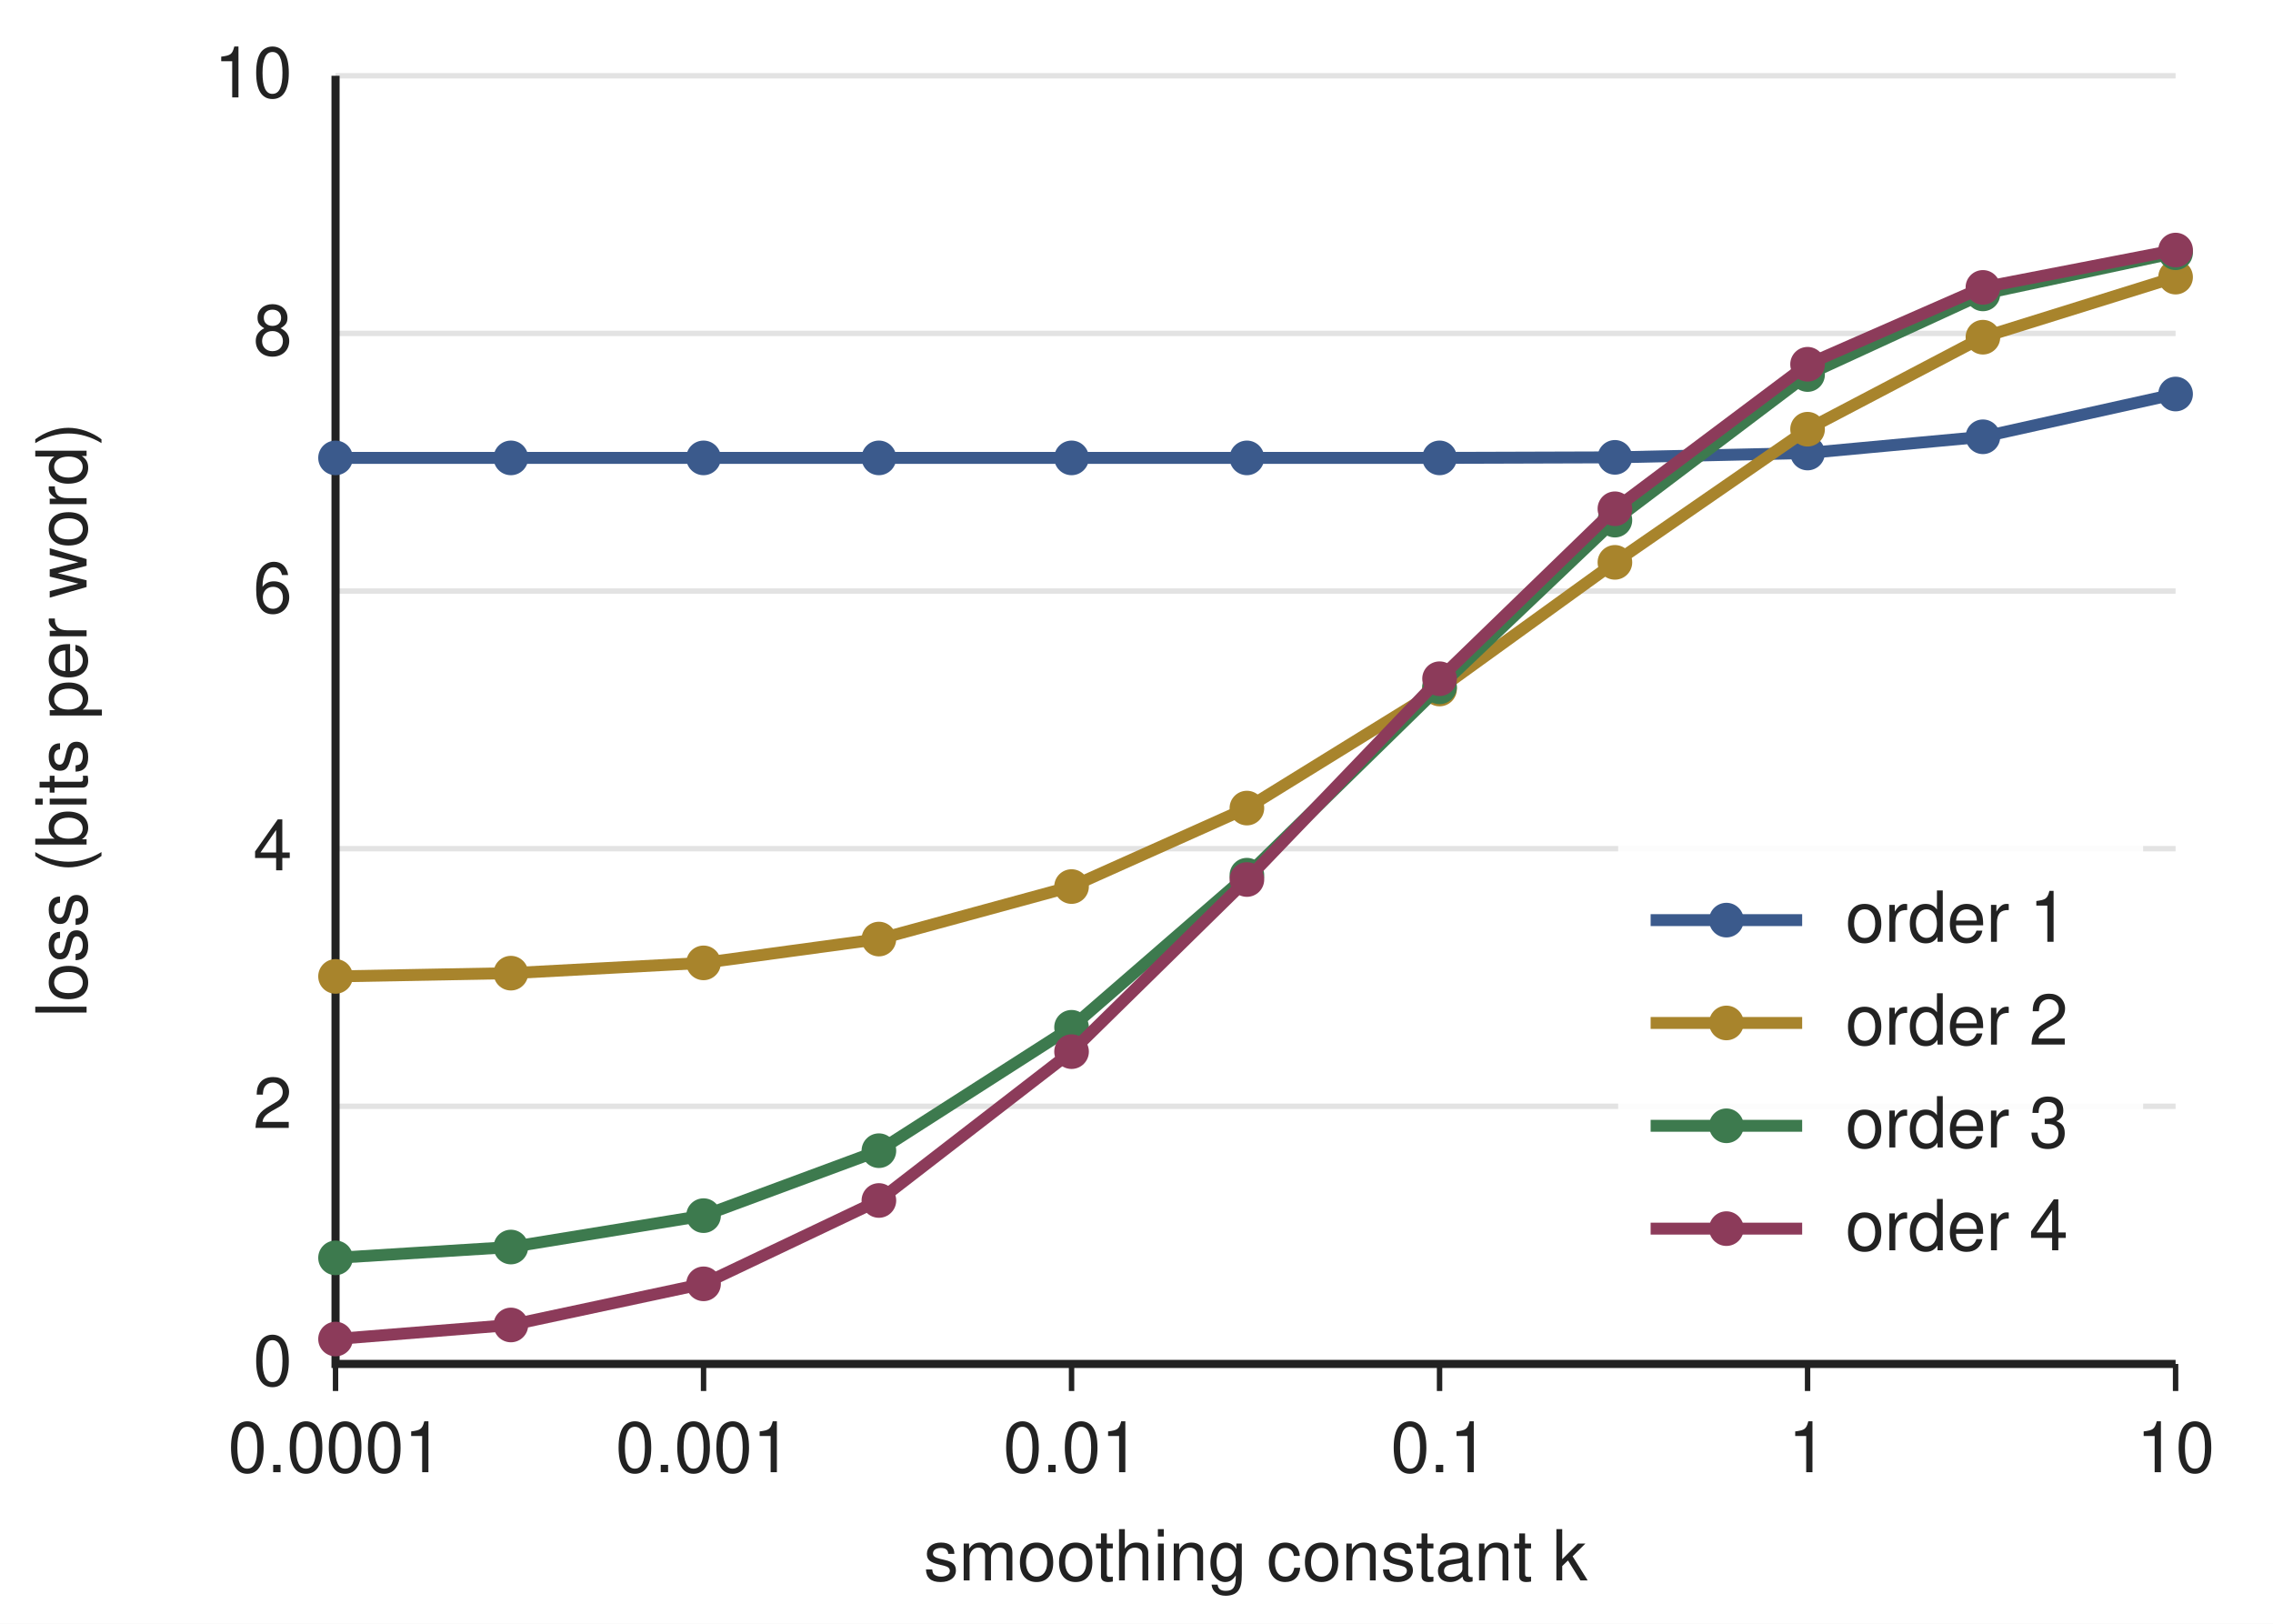
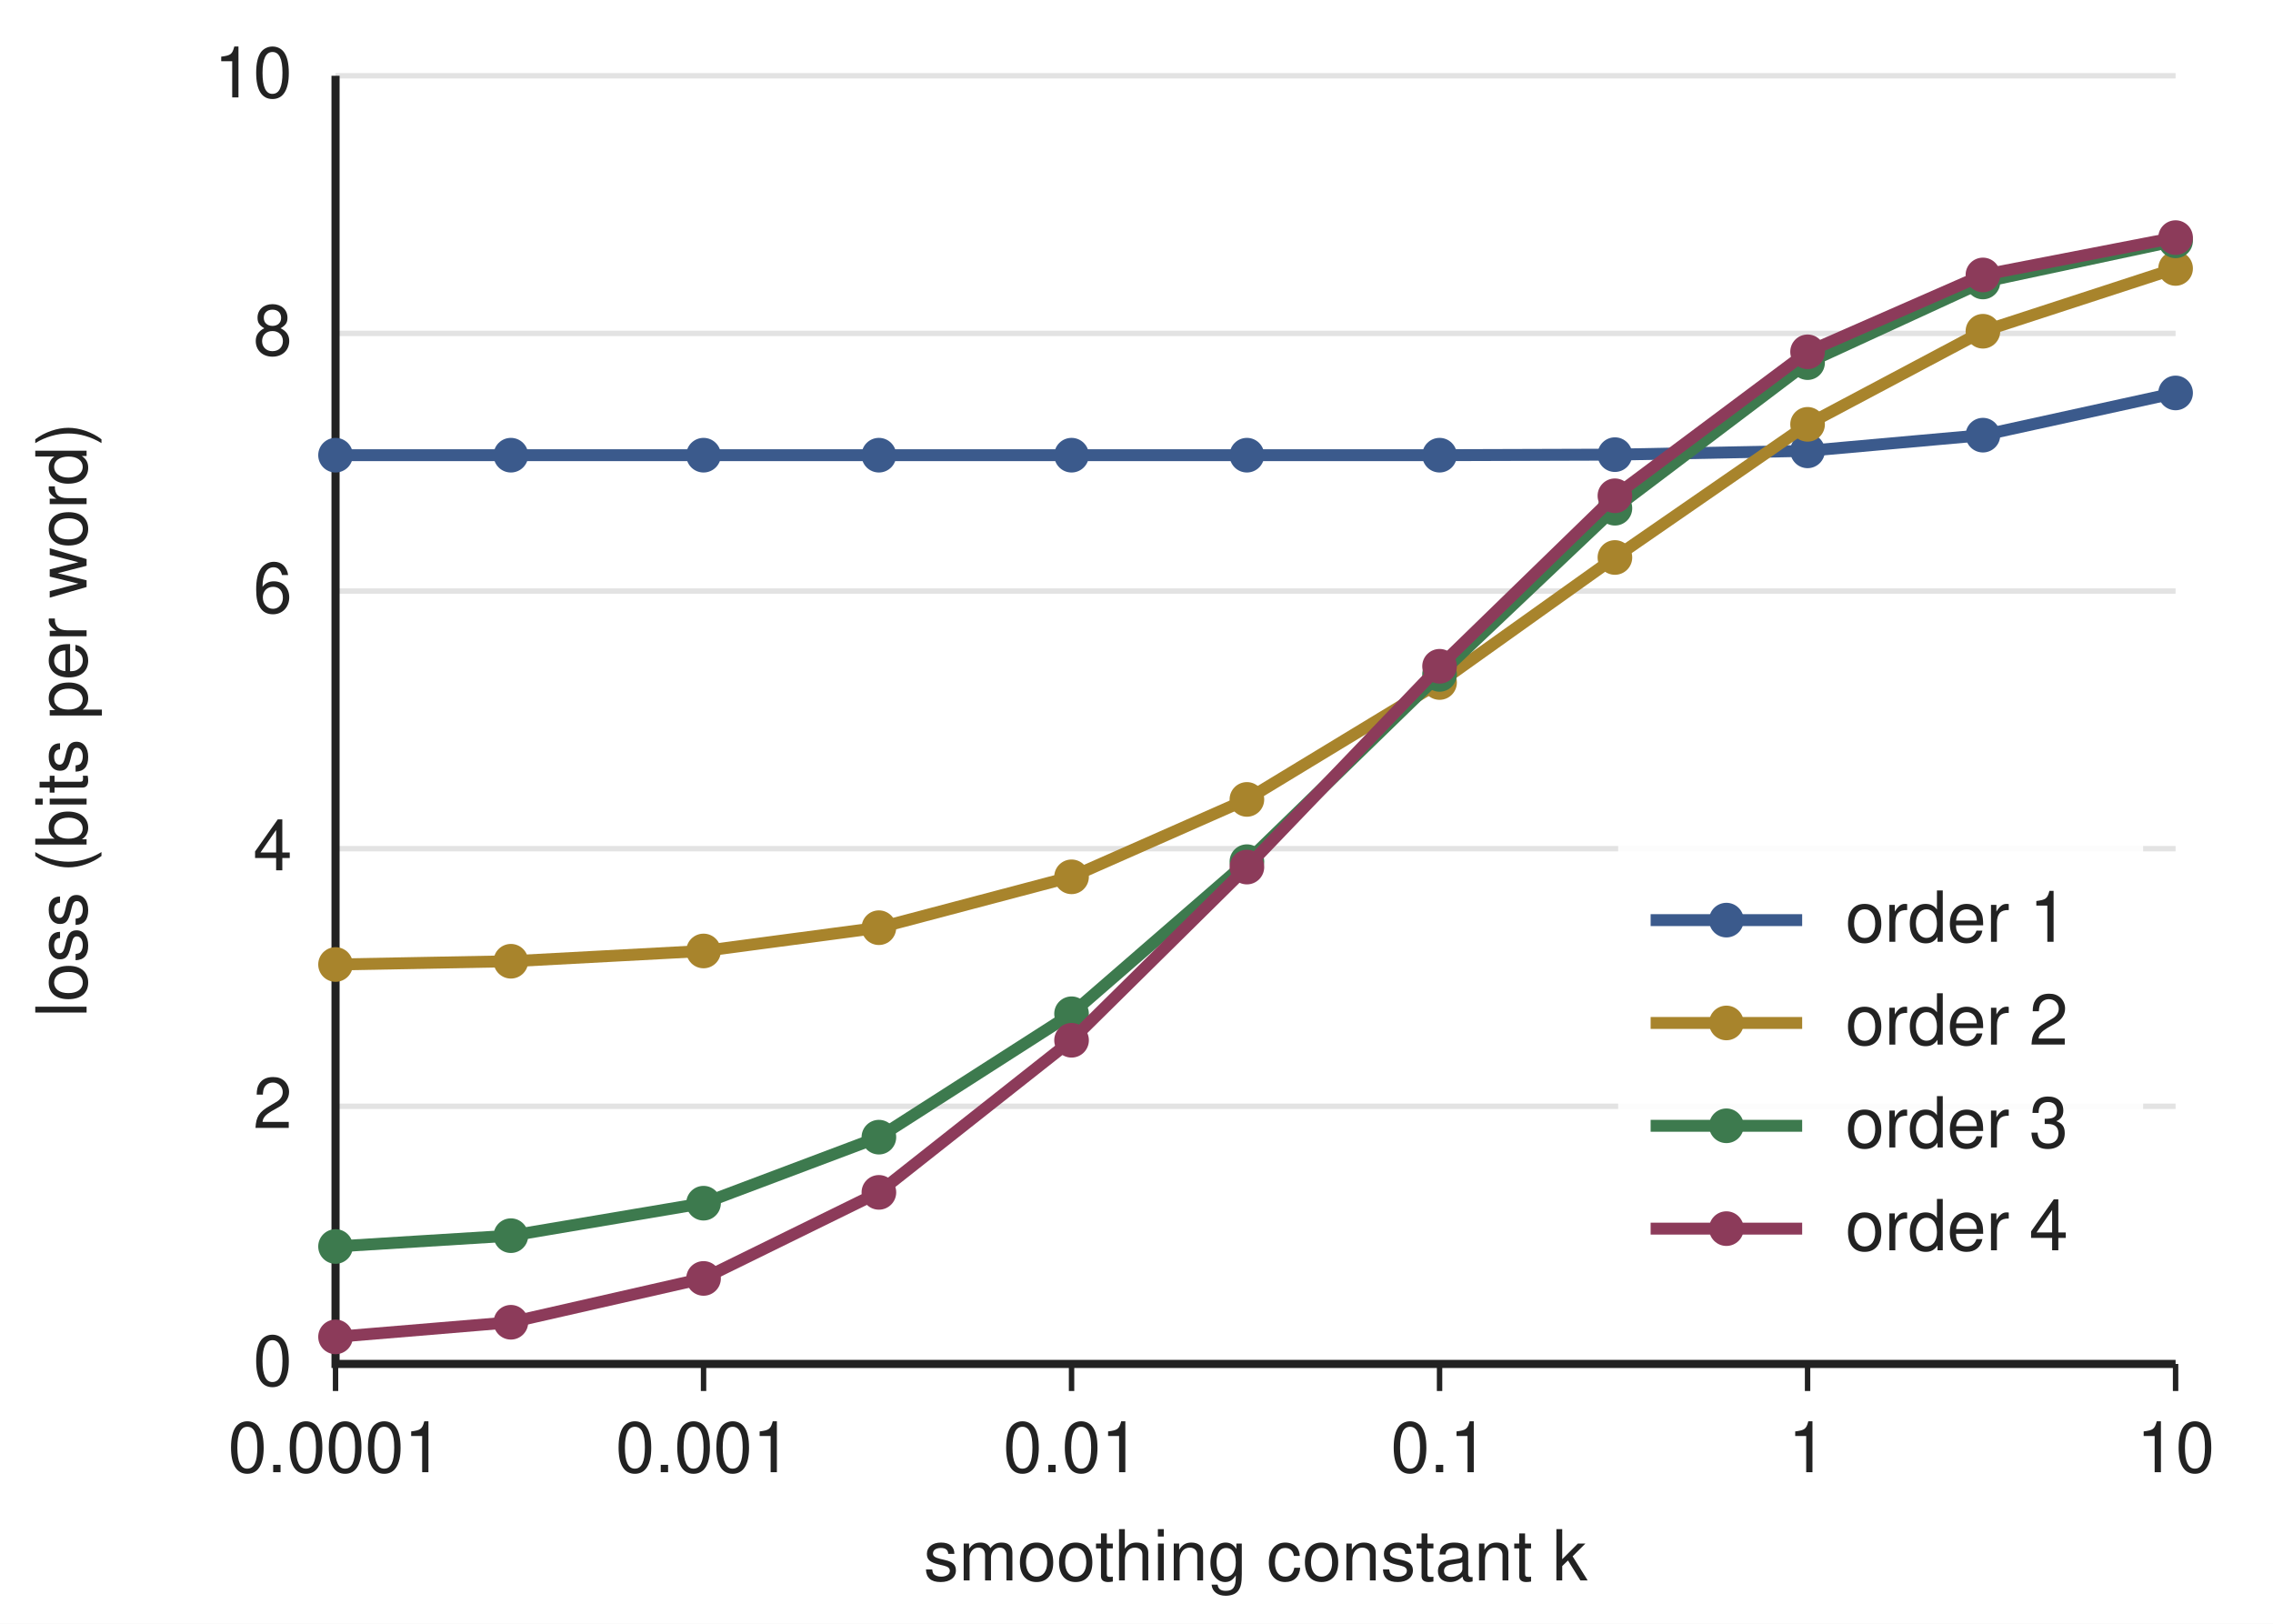
<svg xmlns="http://www.w3.org/2000/svg" viewBox="0 0 420 300" width="420" height="300" font-family="Helvetica, Arial, sans-serif" font-size="13">
  <rect width="420" height="300" fill="white" />
  <path d="M62 252.0 H402" stroke="#e3e3e3" />
  <text x="54" y="256.0" text-anchor="end" fill="#222">0</text>
  <path d="M62 204.4 H402" stroke="#e3e3e3" />
  <text x="54" y="208.4" text-anchor="end" fill="#222">2</text>
  <path d="M62 156.8 H402" stroke="#e3e3e3" />
  <text x="54" y="160.8" text-anchor="end" fill="#222">4</text>
  <path d="M62 109.2 H402" stroke="#e3e3e3" />
  <text x="54" y="113.2" text-anchor="end" fill="#222">6</text>
  <path d="M62 61.6 H402" stroke="#e3e3e3" />
  <text x="54" y="65.6" text-anchor="end" fill="#222">8</text>
  <path d="M62 14.0 H402" stroke="#e3e3e3" />
  <text x="54" y="18.0" text-anchor="end" fill="#222">10</text>
  <path d="M62.0 252 v5" stroke="#222" />
  <text x="62.0" y="272" text-anchor="middle" fill="#222">0.0001</text>
  <path d="M130.0 252 v5" stroke="#222" />
  <text x="130.0" y="272" text-anchor="middle" fill="#222">0.001</text>
  <path d="M198.0 252 v5" stroke="#222" />
  <text x="198.0" y="272" text-anchor="middle" fill="#222">0.01</text>
  <path d="M266.0 252 v5" stroke="#222" />
  <text x="266.0" y="272" text-anchor="middle" fill="#222">0.1</text>
  <path d="M334.0 252 v5" stroke="#222" />
  <text x="334.0" y="272" text-anchor="middle" fill="#222">1</text>
  <path d="M402.0 252 v5" stroke="#222" />
  <text x="402.0" y="272" text-anchor="middle" fill="#222">10</text>
  <path d="M62 14 V252 H402" fill="none" stroke="#222" stroke-width="1.5" />
  <text x="232.0" y="292" text-anchor="middle" fill="#222">smoothing constant k</text>
  <text x="16" y="133.0" text-anchor="middle" fill="#222" transform="rotate(-90 16 133.0)">loss (bits per word)</text>
-   <path d="M62.0 84.6 L94.4 84.6 L130.0 84.6 L162.4 84.6 L198.0 84.6 L230.4 84.6 L266.0 84.6 L298.4 84.5 L334.0 83.7 L366.4 80.7 L402.0 72.8" fill="none" stroke="#3b5a8c" stroke-width="2.2" />
-   <circle cx="62.0" cy="84.6" r="3.2" fill="#3b5a8c" />
-   <circle cx="94.4" cy="84.6" r="3.2" fill="#3b5a8c" />
-   <circle cx="130.0" cy="84.6" r="3.2" fill="#3b5a8c" />
-   <circle cx="162.4" cy="84.6" r="3.2" fill="#3b5a8c" />
-   <circle cx="198.0" cy="84.6" r="3.2" fill="#3b5a8c" />
-   <circle cx="230.4" cy="84.6" r="3.2" fill="#3b5a8c" />
-   <circle cx="266.0" cy="84.6" r="3.2" fill="#3b5a8c" />
-   <circle cx="298.4" cy="84.5" r="3.2" fill="#3b5a8c" />
-   <circle cx="334.0" cy="83.7" r="3.2" fill="#3b5a8c" />
-   <circle cx="366.4" cy="80.7" r="3.2" fill="#3b5a8c" />
-   <circle cx="402.0" cy="72.8" r="3.2" fill="#3b5a8c" />
-   <path d="M62.0 180.4 L94.4 179.8 L130.0 177.9 L162.4 173.5 L198.0 163.8 L230.4 149.3 L266.0 127.3 L298.4 103.9 L334.0 79.3 L366.4 62.3 L402.0 51.2" fill="none" stroke="#a8842c" stroke-width="2.2" />
-   <circle cx="62.0" cy="180.4" r="3.2" fill="#a8842c" />
-   <circle cx="94.4" cy="179.8" r="3.2" fill="#a8842c" />
-   <circle cx="130.0" cy="177.9" r="3.2" fill="#a8842c" />
-   <circle cx="162.4" cy="173.5" r="3.2" fill="#a8842c" />
-   <circle cx="198.0" cy="163.8" r="3.2" fill="#a8842c" />
-   <circle cx="230.4" cy="149.3" r="3.2" fill="#a8842c" />
-   <circle cx="266.0" cy="127.3" r="3.2" fill="#a8842c" />
-   <circle cx="298.4" cy="103.9" r="3.2" fill="#a8842c" />
-   <circle cx="334.0" cy="79.3" r="3.2" fill="#a8842c" />
-   <circle cx="366.4" cy="62.3" r="3.2" fill="#a8842c" />
-   <circle cx="402.0" cy="51.2" r="3.2" fill="#a8842c" />
-   <path d="M62.0 232.4 L94.4 230.4 L130.0 224.6 L162.4 212.6 L198.0 189.8 L230.4 161.7 L266.0 126.9 L298.4 96.1 L334.0 69.2 L366.4 54.3 L402.0 46.7" fill="none" stroke="#3d7a4e" stroke-width="2.2" />
-   <circle cx="62.0" cy="232.4" r="3.2" fill="#3d7a4e" />
-   <circle cx="94.4" cy="230.4" r="3.2" fill="#3d7a4e" />
-   <circle cx="130.0" cy="224.6" r="3.2" fill="#3d7a4e" />
-   <circle cx="162.4" cy="212.6" r="3.2" fill="#3d7a4e" />
-   <circle cx="198.0" cy="189.8" r="3.2" fill="#3d7a4e" />
-   <circle cx="230.4" cy="161.7" r="3.2" fill="#3d7a4e" />
-   <circle cx="266.0" cy="126.9" r="3.2" fill="#3d7a4e" />
-   <circle cx="298.4" cy="96.1" r="3.2" fill="#3d7a4e" />
-   <circle cx="334.0" cy="69.2" r="3.2" fill="#3d7a4e" />
-   <circle cx="366.4" cy="54.3" r="3.2" fill="#3d7a4e" />
-   <circle cx="402.0" cy="46.7" r="3.2" fill="#3d7a4e" />
-   <path d="M62.0 247.4 L94.4 244.8 L130.0 237.2 L162.4 221.8 L198.0 194.3 L230.4 162.5 L266.0 125.4 L298.4 94.0 L334.0 67.3 L366.4 53.1 L402.0 46.2" fill="none" stroke="#8c3b5a" stroke-width="2.2" />
-   <circle cx="62.0" cy="247.4" r="3.2" fill="#8c3b5a" />
-   <circle cx="94.4" cy="244.8" r="3.2" fill="#8c3b5a" />
-   <circle cx="130.0" cy="237.2" r="3.2" fill="#8c3b5a" />
-   <circle cx="162.4" cy="221.8" r="3.2" fill="#8c3b5a" />
-   <circle cx="198.0" cy="194.3" r="3.2" fill="#8c3b5a" />
-   <circle cx="230.4" cy="162.5" r="3.2" fill="#8c3b5a" />
-   <circle cx="266.0" cy="125.4" r="3.2" fill="#8c3b5a" />
-   <circle cx="298.4" cy="94.0" r="3.2" fill="#8c3b5a" />
-   <circle cx="334.0" cy="67.3" r="3.2" fill="#8c3b5a" />
-   <circle cx="366.4" cy="53.1" r="3.2" fill="#8c3b5a" />
-   <circle cx="402.0" cy="46.2" r="3.2" fill="#8c3b5a" />
+   <path d="M62.0 84.1 L94.4 84.1 L130.0 84.1 L162.4 84.1 L198.0 84.1 L230.4 84.1 L266.0 84.1 L298.4 84.0 L334.0 83.3 L366.4 80.4 L402.0 72.6" fill="none" stroke="#3b5a8c" stroke-width="2.2" />
+   <circle cx="62.0" cy="84.1" r="3.2" fill="#3b5a8c" />
+   <circle cx="94.4" cy="84.1" r="3.2" fill="#3b5a8c" />
+   <circle cx="130.0" cy="84.1" r="3.2" fill="#3b5a8c" />
+   <circle cx="162.4" cy="84.1" r="3.2" fill="#3b5a8c" />
+   <circle cx="198.0" cy="84.1" r="3.2" fill="#3b5a8c" />
+   <circle cx="230.4" cy="84.1" r="3.2" fill="#3b5a8c" />
+   <circle cx="266.0" cy="84.1" r="3.2" fill="#3b5a8c" />
+   <circle cx="298.4" cy="84.0" r="3.2" fill="#3b5a8c" />
+   <circle cx="334.0" cy="83.3" r="3.2" fill="#3b5a8c" />
+   <circle cx="366.4" cy="80.4" r="3.2" fill="#3b5a8c" />
+   <circle cx="402.0" cy="72.6" r="3.2" fill="#3b5a8c" />
+   <path d="M62.0 178.2 L94.4 177.6 L130.0 175.7 L162.4 171.4 L198.0 162.0 L230.4 147.7 L266.0 126.1 L298.4 103.0 L334.0 78.4 L366.4 61.2 L402.0 49.6" fill="none" stroke="#a8842c" stroke-width="2.2" />
+   <circle cx="62.0" cy="178.2" r="3.2" fill="#a8842c" />
+   <circle cx="94.4" cy="177.6" r="3.2" fill="#a8842c" />
+   <circle cx="130.0" cy="175.7" r="3.2" fill="#a8842c" />
+   <circle cx="162.4" cy="171.4" r="3.2" fill="#a8842c" />
+   <circle cx="198.0" cy="162.0" r="3.2" fill="#a8842c" />
+   <circle cx="230.4" cy="147.7" r="3.2" fill="#a8842c" />
+   <circle cx="266.0" cy="126.1" r="3.2" fill="#a8842c" />
+   <circle cx="298.4" cy="103.0" r="3.2" fill="#a8842c" />
+   <circle cx="334.0" cy="78.4" r="3.2" fill="#a8842c" />
+   <circle cx="366.4" cy="61.2" r="3.2" fill="#a8842c" />
+   <circle cx="402.0" cy="49.6" r="3.2" fill="#a8842c" />
+   <path d="M62.0 230.3 L94.4 228.3 L130.0 222.3 L162.4 210.1 L198.0 187.3 L230.4 159.2 L266.0 124.6 L298.4 93.9 L334.0 67.0 L366.4 52.1 L402.0 44.5" fill="none" stroke="#3d7a4e" stroke-width="2.2" />
+   <circle cx="62.0" cy="230.3" r="3.2" fill="#3d7a4e" />
+   <circle cx="94.4" cy="228.3" r="3.2" fill="#3d7a4e" />
+   <circle cx="130.0" cy="222.3" r="3.2" fill="#3d7a4e" />
+   <circle cx="162.4" cy="210.1" r="3.2" fill="#3d7a4e" />
+   <circle cx="198.0" cy="187.3" r="3.2" fill="#3d7a4e" />
+   <circle cx="230.4" cy="159.2" r="3.2" fill="#3d7a4e" />
+   <circle cx="266.0" cy="124.6" r="3.2" fill="#3d7a4e" />
+   <circle cx="298.4" cy="93.9" r="3.2" fill="#3d7a4e" />
+   <circle cx="334.0" cy="67.0" r="3.2" fill="#3d7a4e" />
+   <circle cx="366.4" cy="52.1" r="3.2" fill="#3d7a4e" />
+   <circle cx="402.0" cy="44.5" r="3.2" fill="#3d7a4e" />
+   <path d="M62.0 247.0 L94.4 244.3 L130.0 236.2 L162.4 220.3 L198.0 192.2 L230.4 160.2 L266.0 123.1 L298.4 91.6 L334.0 65.0 L366.4 50.8 L402.0 43.9" fill="none" stroke="#8c3b5a" stroke-width="2.2" />
+   <circle cx="62.0" cy="247.0" r="3.2" fill="#8c3b5a" />
+   <circle cx="94.4" cy="244.3" r="3.2" fill="#8c3b5a" />
+   <circle cx="130.0" cy="236.2" r="3.2" fill="#8c3b5a" />
+   <circle cx="162.4" cy="220.3" r="3.2" fill="#8c3b5a" />
+   <circle cx="198.0" cy="192.2" r="3.2" fill="#8c3b5a" />
+   <circle cx="230.4" cy="160.2" r="3.2" fill="#8c3b5a" />
+   <circle cx="266.0" cy="123.1" r="3.2" fill="#8c3b5a" />
+   <circle cx="298.4" cy="91.6" r="3.2" fill="#8c3b5a" />
+   <circle cx="334.0" cy="65.0" r="3.2" fill="#8c3b5a" />
+   <circle cx="366.4" cy="50.8" r="3.2" fill="#8c3b5a" />
+   <circle cx="402.0" cy="43.9" r="3.2" fill="#8c3b5a" />
  <rect x="299" y="156" width="97" height="82" fill="white" fill-opacity="0.9" />
  <path d="M305 170 h28" stroke="#3b5a8c" stroke-width="2.2" />
  <circle cx="319" cy="170" r="3.2" fill="#3b5a8c" />
  <text x="341" y="174" fill="#222">order 1</text>
  <path d="M305 189 h28" stroke="#a8842c" stroke-width="2.2" />
  <circle cx="319" cy="189" r="3.2" fill="#a8842c" />
  <text x="341" y="193" fill="#222">order 2</text>
  <path d="M305 208 h28" stroke="#3d7a4e" stroke-width="2.2" />
  <circle cx="319" cy="208" r="3.2" fill="#3d7a4e" />
  <text x="341" y="212" fill="#222">order 3</text>
  <path d="M305 227 h28" stroke="#8c3b5a" stroke-width="2.2" />
  <circle cx="319" cy="227" r="3.2" fill="#8c3b5a" />
  <text x="341" y="231" fill="#222">order 4</text>
</svg>
